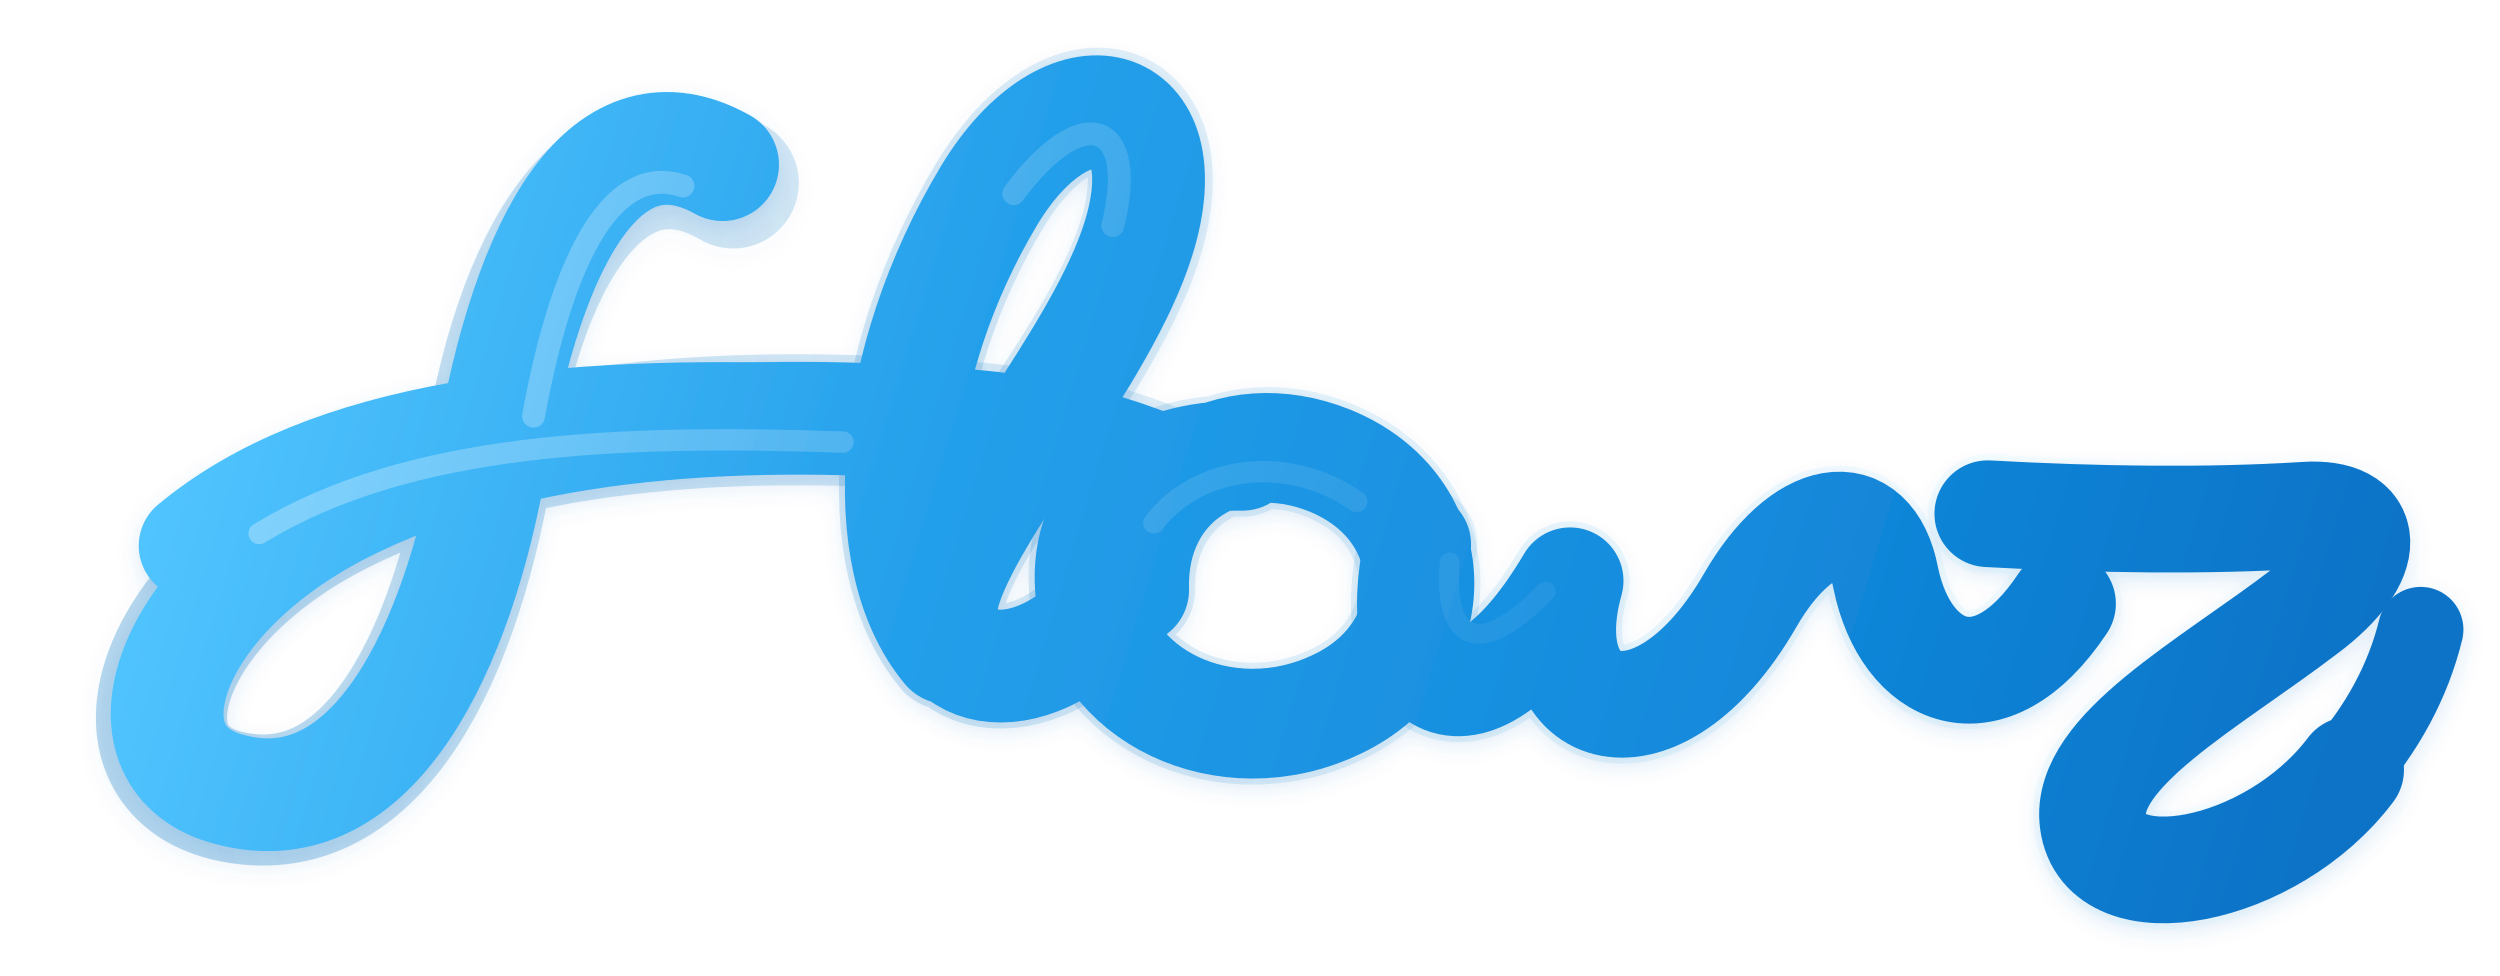
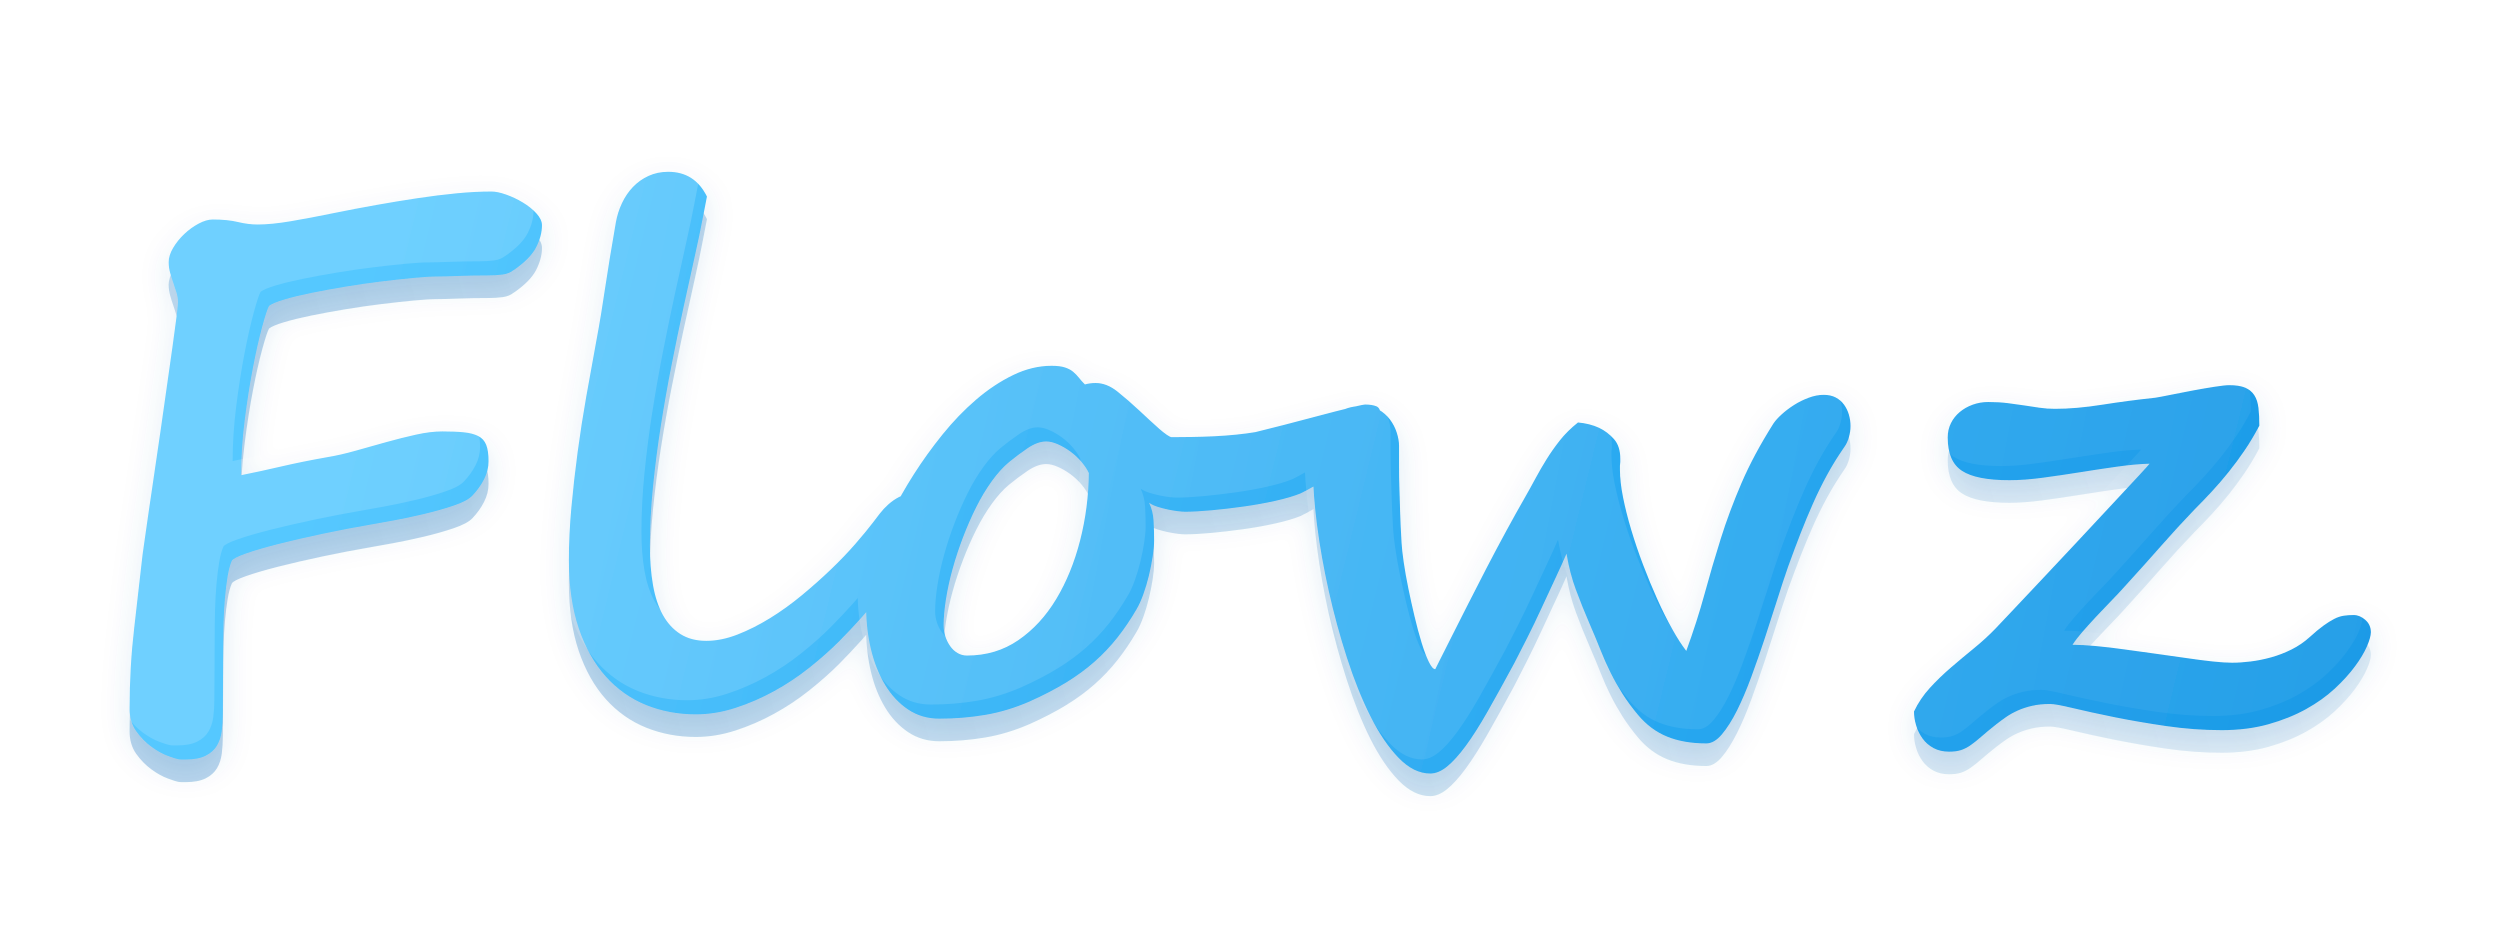
- <svg xmlns="http://www.w3.org/2000/svg" viewBox="0 0 1640 640" role="img" aria-labelledby="flowz-logo-title flowz-logo-desc">
+ <svg xmlns="http://www.w3.org/2000/svg" viewBox="0 0 1640 620" role="img" aria-labelledby="flowz-logo-title flowz-logo-desc">
  <defs>
-     <linearGradient id="flowz-blue" x1="134" y1="125" x2="1518" y2="542" gradientUnits="userSpaceOnUse">
-       <stop offset="0" stop-color="#53C6FF" />
-       <stop offset="0.36" stop-color="#249FEA" />
-       <stop offset="0.72" stop-color="#148ADC" />
-       <stop offset="1" stop-color="#0773C7" />
+     <path id="flowz-wordmark" d="M 156.152 120.605 C 155.137 121.452 153.846 121.981 152.28 122.192 C 150.715 122.404 149.001 122.51 147.139 122.51 C 143.415 122.51 139.902 122.573 136.602 122.7 C 133.301 122.827 130.846 122.891 129.238 122.891 C 127.122 122.891 124.287 123.06 120.732 123.398 C 117.178 123.737 113.327 124.16 109.18 124.668 C 105.033 125.176 100.801 125.789 96.484 126.509 C 92.168 127.228 88.148 127.969 84.424 128.73 C 80.7 129.492 77.505 130.275 74.839 131.079 C 72.173 131.883 70.417 132.624 69.57 133.301 C 69.063 134.147 68.258 136.58 67.158 140.601 C 66.058 144.621 64.958 149.487 63.857 155.2 C 62.757 160.913 61.784 167.113 60.938 173.799 C 60.091 180.485 59.668 186.96 59.668 193.223 C 64.323 192.292 69.105 191.255 74.014 190.112 C 78.923 188.97 84.255 187.891 90.01 186.875 C 93.141 186.367 96.506 185.605 100.103 184.59 C 103.7 183.574 107.318 182.559 110.957 181.543 C 114.596 180.527 118.13 179.639 121.558 178.877 C 124.985 178.115 128.096 177.734 130.889 177.734 C 133.936 177.734 136.496 177.84 138.569 178.052 C 140.643 178.263 142.336 178.708 143.647 179.385 C 144.959 180.062 145.89 181.099 146.44 182.495 C 146.991 183.892 147.266 185.817 147.266 188.271 C 147.266 190.472 146.737 192.609 145.679 194.683 C 144.621 196.756 143.245 198.682 141.553 200.459 C 140.368 201.729 138.146 202.913 134.888 204.014 C 131.629 205.114 128.117 206.108 124.351 206.997 C 120.584 207.886 116.987 208.647 113.56 209.282 C 110.132 209.917 107.656 210.361 106.133 210.615 C 100.208 211.631 94.347 212.752 88.55 213.979 C 82.752 215.207 77.526 216.413 72.871 217.598 C 68.216 218.783 64.386 219.904 61.382 220.962 C 58.377 222.02 56.706 222.887 56.367 223.564 C 55.775 224.919 55.288 226.738 54.907 229.023 C 54.526 231.309 54.209 233.869 53.955 236.704 C 53.701 239.539 53.532 242.523 53.447 245.654 C 53.363 248.786 53.32 251.875 53.32 254.922 C 53.32 259.915 53.299 264.105 53.257 267.49 C 53.215 270.876 53.193 274.303 53.193 277.773 C 53.193 279.889 53.066 281.921 52.813 283.867 C 52.559 285.814 51.987 287.528 51.099 289.009 C 50.21 290.49 48.877 291.675 47.1 292.563 C 45.322 293.452 42.952 293.896 39.99 293.896 C 39.567 293.896 39.123 293.896 38.657 293.896 C 38.192 293.896 37.747 293.854 37.324 293.77 C 36.816 293.685 35.632 293.304 33.77 292.627 C 31.908 291.95 29.961 290.871 27.93 289.39 C 25.898 287.909 24.1 286.068 22.534 283.867 C 20.968 281.667 20.186 279.001 20.186 275.869 C 20.186 266.051 20.736 256.466 21.836 247.114 C 22.936 237.762 23.91 229.235 24.756 221.533 C 24.84 220.941 25.073 219.29 25.454 216.582 C 25.835 213.874 26.322 210.467 26.914 206.362 C 27.507 202.257 28.184 197.645 28.945 192.524 C 29.707 187.404 30.469 182.199 31.23 176.909 C 31.992 171.619 32.733 166.414 33.452 161.294 C 34.172 156.174 34.827 151.54 35.42 147.393 C 36.012 143.245 36.478 139.797 36.816 137.046 C 37.155 134.295 37.324 132.624 37.324 132.031 C 37.324 130.931 37.155 129.81 36.816 128.667 C 36.478 127.524 36.097 126.361 35.674 125.176 C 35.251 123.991 34.87 122.785 34.531 121.558 C 34.193 120.33 34.023 119.082 34.023 117.813 C 34.023 116.204 34.552 114.512 35.61 112.734 C 36.668 110.957 37.98 109.328 39.546 107.847 C 41.112 106.366 42.804 105.138 44.624 104.165 C 46.444 103.192 48.115 102.705 49.639 102.705 C 53.109 102.705 56.071 103.001 58.525 103.594 C 60.98 104.186 63.307 104.482 65.508 104.482 C 68.724 104.482 72.596 104.102 77.124 103.34 C 81.652 102.578 86.794 101.605 92.549 100.42 C 97.542 99.404 102.536 98.452 107.529 97.563 C 112.523 96.675 117.41 95.871 122.192 95.151 C 126.974 94.432 131.566 93.861 135.967 93.438 C 140.368 93.014 144.473 92.803 148.281 92.803 C 149.72 92.803 151.455 93.162 153.486 93.882 C 155.518 94.601 157.485 95.532 159.39 96.675 C 161.294 97.817 162.902 99.108 164.214 100.547 C 165.526 101.986 166.182 103.382 166.182 104.736 C 166.182 107.275 165.483 109.899 164.087 112.607 C 162.69 115.316 160.003 118.024 156.025 120.732 Z M 301.133 205.664 C 301.133 207.611 300.646 210.044 299.673 212.964 C 298.7 215.884 297.07 219.269 294.785 223.12 C 292.5 226.971 289.453 231.309 285.645 236.133 C 281.836 240.957 277.096 246.247 271.426 252.002 C 268.294 255.133 264.761 258.265 260.825 261.396 C 256.89 264.528 252.721 267.3 248.32 269.712 C 243.919 272.124 239.37 274.092 234.673 275.615 C 229.976 277.139 225.299 277.9 220.645 277.9 C 214.382 277.9 208.52 276.8 203.062 274.6 C 197.603 272.399 192.842 269.035 188.779 264.507 C 184.717 259.979 181.522 254.287 179.194 247.432 C 176.867 240.576 175.703 232.536 175.703 223.311 C 175.703 217.301 175.999 211.06 176.592 204.585 C 177.184 198.11 177.925 191.572 178.813 184.971 C 179.702 178.369 180.718 171.831 181.86 165.356 C 183.003 158.882 184.124 152.682 185.225 146.758 C 185.986 142.695 186.621 139.098 187.129 135.967 C 187.637 132.835 188.123 129.704 188.589 126.572 C 189.054 123.441 189.583 120.076 190.176 116.479 C 190.768 112.882 191.488 108.63 192.334 103.721 C 192.757 101.351 193.477 99.087 194.492 96.929 C 195.508 94.771 196.798 92.866 198.364 91.216 C 199.93 89.565 201.771 88.254 203.887 87.28 C 206.003 86.307 208.33 85.82 210.869 85.82 C 217.132 85.82 221.702 88.74 224.58 94.58 L 223.184 101.816 C 222.422 105.879 221.427 110.64 220.2 116.099 C 218.973 121.558 217.661 127.503 216.265 133.936 C 214.868 140.368 213.472 147.118 212.075 154.185 C 210.679 161.252 209.409 168.424 208.267 175.703 C 207.124 182.982 206.193 190.218 205.474 197.412 C 204.754 204.606 204.395 211.546 204.395 218.232 C 204.395 223.311 204.754 227.923 205.474 232.07 C 206.193 236.217 207.357 239.751 208.965 242.671 C 210.573 245.591 212.646 247.855 215.186 249.463 C 217.725 251.071 220.771 251.875 224.326 251.875 C 227.881 251.875 231.563 251.134 235.371 249.653 C 239.18 248.172 243.009 246.247 246.86 243.877 C 250.711 241.507 254.478 238.799 258.159 235.752 C 261.841 232.705 265.29 229.637 268.506 226.548 C 271.722 223.459 274.6 220.454 277.139 217.534 C 279.678 214.614 281.751 212.096 283.359 209.98 C 284.121 208.965 284.946 207.886 285.835 206.743 C 286.724 205.601 287.739 204.521 288.882 203.506 C 290.024 202.49 291.252 201.644 292.563 200.967 C 293.875 200.29 295.293 199.951 296.816 199.951 C 298.001 199.951 299.017 200.438 299.863 201.411 C 300.71 202.384 301.133 203.802 301.133 205.664 Z M 463.125 172.402 C 463.125 174.01 462.596 175.724 461.538 177.544 C 460.48 179.364 459.126 181.183 457.476 183.003 C 455.825 184.823 453.942 186.621 451.826 188.398 C 449.71 190.176 447.594 191.805 445.479 193.286 C 443.363 194.767 441.353 196.058 439.448 197.158 C 437.544 198.258 435.957 199.105 434.688 199.697 C 432.402 200.628 429.461 201.496 425.864 202.3 C 422.267 203.104 418.501 203.781 414.565 204.331 C 410.63 204.881 406.821 205.326 403.14 205.664 C 399.458 206.003 396.348 206.172 393.809 206.172 C 393.216 206.172 392.391 206.108 391.333 205.981 C 390.275 205.854 389.132 205.664 387.905 205.41 C 386.678 205.156 385.451 204.839 384.224 204.458 C 382.996 204.077 381.96 203.59 381.113 202.998 C 382.044 204.945 382.573 207.082 382.7 209.409 C 382.827 211.737 382.891 214.043 382.891 216.328 C 382.891 217.936 382.721 219.84 382.383 222.041 C 382.044 224.242 381.6 226.484 381.05 228.77 C 380.5 231.055 379.844 233.255 379.082 235.371 C 378.32 237.487 377.516 239.264 376.67 240.703 C 374.554 244.342 372.29 247.686 369.878 250.732 C 367.466 253.779 364.779 256.615 361.816 259.238 C 358.854 261.862 355.511 264.316 351.787 266.602 C 348.063 268.887 343.747 271.13 338.838 273.33 C 333.59 275.615 328.343 277.202 323.096 278.091 C 317.848 278.979 312.432 279.424 306.846 279.424 C 302.699 279.424 299.017 278.345 295.801 276.187 C 292.585 274.028 289.876 271.13 287.676 267.49 C 285.475 263.851 283.804 259.661 282.661 254.922 C 281.519 250.182 280.947 245.231 280.947 240.068 C 280.947 238.799 281.053 237.212 281.265 235.308 C 281.476 233.403 281.772 231.478 282.153 229.531 C 282.534 227.585 282.957 225.68 283.423 223.818 C 283.888 221.956 284.333 220.391 284.756 219.121 C 285.941 215.566 287.655 211.504 289.897 206.934 C 292.14 202.363 294.785 197.687 297.832 192.905 C 300.879 188.123 304.264 183.426 307.988 178.813 C 311.712 174.201 315.669 170.096 319.858 166.499 C 324.048 162.902 328.407 160.003 332.935 157.803 C 337.463 155.602 342.012 154.502 346.582 154.502 C 348.529 154.502 350.094 154.692 351.279 155.073 C 352.464 155.454 353.438 155.962 354.199 156.597 C 354.961 157.231 355.659 157.951 356.294 158.755 C 356.929 159.559 357.627 160.342 358.389 161.104 C 358.981 160.934 359.595 160.807 360.229 160.723 C 360.864 160.638 361.52 160.596 362.197 160.596 C 364.821 160.596 367.402 161.611 369.941 163.643 C 372.48 165.674 375.062 167.917 377.686 170.371 C 378.87 171.471 380.076 172.593 381.304 173.735 C 382.531 174.878 383.652 175.894 384.668 176.782 C 385.684 177.671 386.593 178.39 387.397 178.94 C 388.201 179.491 388.773 179.766 389.111 179.766 C 391.312 179.766 393.703 179.744 396.284 179.702 C 398.866 179.66 401.489 179.575 404.155 179.448 C 406.821 179.321 409.403 179.131 411.899 178.877 C 414.396 178.623 416.66 178.327 418.691 177.988 C 418.945 177.904 420.046 177.629 421.992 177.163 C 423.939 176.698 426.287 176.105 429.038 175.386 C 431.789 174.666 434.772 173.883 437.988 173.037 C 441.204 172.191 444.188 171.408 446.938 170.688 C 449.689 169.969 452.059 169.377 454.048 168.911 C 456.037 168.446 457.201 168.213 457.539 168.213 C 459.232 168.213 460.586 168.424 461.602 168.848 C 462.617 169.271 463.125 170.456 463.125 172.402 Z M 316.621 257.08 C 323.477 257.08 329.549 255.26 334.839 251.621 C 340.129 247.982 344.593 243.136 348.232 237.085 C 351.872 231.034 354.686 224.136 356.675 216.392 C 358.664 208.647 359.701 200.671 359.785 192.461 C 359.193 191.191 358.325 189.88 357.183 188.525 C 356.04 187.171 354.749 185.965 353.311 184.907 C 351.872 183.849 350.391 182.982 348.867 182.305 C 347.344 181.628 345.947 181.289 344.678 181.289 C 342.646 181.289 340.446 182.093 338.076 183.701 C 335.706 185.309 333.506 186.96 331.475 188.652 C 329.443 190.345 327.433 192.567 325.444 195.317 C 323.455 198.068 321.615 201.136 319.922 204.521 C 318.229 207.907 316.663 211.483 315.225 215.249 C 313.786 219.015 312.559 222.739 311.543 226.421 C 310.527 230.103 309.744 233.678 309.194 237.148 C 308.644 240.618 308.369 243.708 308.369 246.416 C 308.369 247.77 308.581 249.082 309.004 250.352 C 309.427 251.621 309.998 252.764 310.718 253.779 C 311.437 254.795 312.305 255.599 313.32 256.191 C 314.336 256.784 315.436 257.08 316.621 257.08 Z M 627.275 183.193 C 624.99 186.494 622.959 189.774 621.182 193.032 C 619.404 196.291 617.754 199.634 616.23 203.062 C 614.707 206.489 613.226 210.044 611.787 213.726 C 610.348 217.407 608.867 221.364 607.344 225.596 C 606.159 228.981 604.868 232.896 603.472 237.339 C 602.075 241.782 600.615 246.31 599.092 250.923 C 597.568 255.535 595.981 260.085 594.331 264.57 C 592.681 269.056 590.988 273.034 589.253 276.504 C 587.518 279.974 585.741 282.788 583.921 284.946 C 582.101 287.104 580.26 288.184 578.398 288.184 C 573.066 288.184 568.433 287.38 564.497 285.771 C 560.562 284.163 557.113 281.582 554.15 278.027 C 552.034 275.488 550.215 273.013 548.691 270.601 C 547.168 268.188 545.771 265.713 544.502 263.174 C 543.232 260.635 542.047 257.969 540.947 255.176 C 539.847 252.383 538.577 249.336 537.139 246.035 C 535.277 241.719 533.626 237.614 532.188 233.721 C 530.749 229.827 529.648 225.596 528.887 221.025 C 527.871 223.395 526.559 226.294 524.951 229.722 C 523.343 233.149 521.693 236.704 520 240.386 C 518.307 244.067 516.593 247.622 514.858 251.05 C 513.123 254.478 511.621 257.419 510.352 259.873 C 506.882 266.305 503.75 271.976 500.957 276.885 C 498.164 281.794 495.583 285.856 493.213 289.072 C 490.843 292.288 488.643 294.722 486.611 296.372 C 484.58 298.022 482.591 298.848 480.645 298.848 C 476.751 298.848 473.006 296.986 469.409 293.262 C 465.812 289.538 462.49 284.629 459.443 278.535 C 456.396 272.441 453.625 265.522 451.128 257.778 C 448.631 250.034 446.494 242.184 444.717 234.229 C 442.939 226.273 441.564 218.55 440.591 211.06 C 439.617 203.569 439.131 196.989 439.131 191.318 C 439.131 188.949 439.279 186.621 439.575 184.336 C 439.871 182.051 440.4 180.4 441.162 179.385 C 442.686 177.354 443.934 175.703 444.907 174.434 C 445.881 173.164 446.875 172.127 447.891 171.323 C 448.906 170.519 450.07 169.906 451.382 169.482 C 452.694 169.059 454.492 168.763 456.777 168.594 C 458.893 168.594 460.755 169.059 462.363 169.99 C 463.971 170.921 465.304 172.085 466.362 173.481 C 467.42 174.878 468.224 176.423 468.774 178.115 C 469.325 179.808 469.6 181.374 469.6 182.813 C 469.6 185.69 469.6 188.293 469.6 190.62 C 469.6 192.948 469.642 195.36 469.727 197.856 C 469.811 200.353 469.896 203.104 469.98 206.108 C 470.065 209.113 470.234 212.773 470.488 217.09 C 470.573 218.783 470.827 221.089 471.25 224.009 C 471.673 226.929 472.223 230.039 472.9 233.34 C 473.577 236.641 474.318 239.984 475.122 243.369 C 475.926 246.755 476.751 249.823 477.598 252.573 C 478.444 255.324 479.29 257.567 480.137 259.302 C 480.983 261.037 481.745 261.904 482.422 261.904 C 482.422 261.904 482.93 260.889 483.945 258.857 C 484.961 256.826 486.315 254.139 488.008 250.796 C 489.701 247.453 491.626 243.644 493.784 239.37 C 495.942 235.096 498.185 230.716 500.513 226.23 C 502.84 221.745 505.189 217.323 507.559 212.964 C 509.928 208.605 512.087 204.733 514.033 201.348 C 515.387 198.978 516.678 196.65 517.905 194.365 C 519.132 192.08 520.444 189.816 521.841 187.573 C 523.237 185.33 524.803 183.109 526.538 180.908 C 528.273 178.708 530.41 176.592 532.949 174.561 C 535.742 174.814 538.239 175.449 540.439 176.465 C 542.386 177.396 544.121 178.708 545.645 180.4 C 547.168 182.093 547.93 184.421 547.93 187.383 C 547.93 187.975 547.93 188.377 547.93 188.589 C 547.93 188.8 547.909 188.991 547.866 189.16 C 547.824 189.329 547.803 189.562 547.803 189.858 C 547.803 190.155 547.803 190.684 547.803 191.445 C 547.803 194.154 548.162 197.327 548.882 200.967 C 549.601 204.606 550.575 208.478 551.802 212.583 C 553.029 216.688 554.447 220.856 556.055 225.088 C 557.663 229.32 559.334 233.361 561.069 237.212 C 562.804 241.063 564.561 244.575 566.338 247.749 C 568.115 250.923 569.766 253.483 571.289 255.43 C 573.828 248.49 575.986 241.761 577.764 235.244 C 579.541 228.727 581.445 222.231 583.477 215.757 C 585.508 209.282 587.962 202.702 590.84 196.016 C 593.717 189.329 597.484 182.305 602.139 174.941 C 602.816 173.926 603.81 172.826 605.122 171.641 C 606.434 170.456 607.894 169.355 609.502 168.34 C 611.11 167.324 612.824 166.478 614.644 165.801 C 616.463 165.124 618.219 164.785 619.912 164.785 C 621.605 164.785 623.044 165.103 624.229 165.737 C 625.413 166.372 626.387 167.218 627.148 168.276 C 627.91 169.334 628.481 170.519 628.862 171.831 C 629.243 173.143 629.434 174.476 629.434 175.83 C 629.434 177.1 629.243 178.411 628.862 179.766 C 628.481 181.12 627.952 182.262 627.275 183.193 Z M 807.549 242.734 C 808.988 242.734 810.363 243.306 811.675 244.448 C 812.987 245.591 813.643 247.051 813.643 248.828 C 813.643 250.013 813.177 251.685 812.246 253.843 C 811.315 256.001 809.897 258.371 807.993 260.952 C 806.089 263.534 803.698 266.157 800.82 268.823 C 797.943 271.489 794.557 273.901 790.664 276.06 C 786.771 278.218 782.349 279.995 777.397 281.392 C 772.446 282.788 766.924 283.486 760.83 283.486 C 754.313 283.486 747.733 283 741.089 282.026 C 734.445 281.053 728.309 279.995 722.681 278.853 C 717.052 277.71 712.207 276.652 708.145 275.679 C 704.082 274.705 701.416 274.219 700.146 274.219 C 697.777 274.219 695.661 274.43 693.799 274.854 C 691.937 275.277 690.244 275.827 688.721 276.504 C 687.197 277.181 685.822 277.943 684.595 278.789 C 683.367 279.635 682.161 280.524 680.977 281.455 C 678.945 283.063 677.231 284.481 675.835 285.708 C 674.438 286.935 673.169 287.951 672.026 288.755 C 670.884 289.559 669.741 290.151 668.599 290.532 C 667.456 290.913 666.038 291.103 664.346 291.104 C 662.23 291.103 660.389 290.68 658.823 289.834 C 657.257 288.988 655.967 287.866 654.951 286.47 C 653.936 285.073 653.174 283.529 652.666 281.836 C 652.158 280.143 651.904 278.493 651.904 276.885 C 653.343 273.838 655.226 271.045 657.554 268.506 C 659.881 265.967 662.378 263.555 665.044 261.27 C 667.71 258.984 670.418 256.72 673.169 254.478 C 675.92 252.235 678.438 249.928 680.723 247.559 C 681.569 246.712 683.452 244.723 686.372 241.592 C 689.292 238.46 692.741 234.8 696.719 230.61 C 700.697 226.421 704.886 221.956 709.287 217.217 C 713.688 212.477 717.772 208.097 721.538 204.077 C 725.304 200.057 728.478 196.65 731.06 193.857 C 733.641 191.064 735.059 189.499 735.313 189.16 C 732.012 189.245 728.245 189.583 724.014 190.176 C 719.782 190.768 715.423 191.424 710.938 192.144 C 706.452 192.863 702.008 193.519 697.607 194.111 C 693.206 194.704 689.229 195 685.674 195 C 677.887 195 672.301 193.9 668.916 191.699 C 665.531 189.499 663.838 185.563 663.838 179.893 C 663.838 178.031 664.219 176.338 664.98 174.814 C 665.742 173.291 666.779 171.979 668.091 170.879 C 669.403 169.779 670.926 168.911 672.661 168.276 C 674.396 167.642 676.237 167.324 678.184 167.324 C 680.638 167.324 682.902 167.451 684.976 167.705 C 687.049 167.959 689.038 168.234 690.942 168.53 C 692.847 168.826 694.666 169.102 696.401 169.355 C 698.136 169.609 699.935 169.736 701.797 169.736 C 706.79 169.736 712.376 169.25 718.555 168.276 C 724.733 167.303 730.996 166.478 737.344 165.801 C 738.444 165.632 740.242 165.293 742.739 164.785 C 745.236 164.277 747.839 163.77 750.547 163.262 C 753.255 162.754 755.837 162.31 758.291 161.929 C 760.745 161.548 762.48 161.357 763.496 161.357 C 765.866 161.357 767.749 161.654 769.146 162.246 C 770.542 162.839 771.621 163.727 772.383 164.912 C 773.145 166.097 773.631 167.578 773.843 169.355 C 774.054 171.133 774.16 173.249 774.16 175.703 C 772.467 178.919 770.711 181.86 768.892 184.526 C 767.072 187.192 765.21 189.71 763.306 192.08 C 761.401 194.45 759.434 196.735 757.402 198.936 C 755.371 201.136 753.255 203.337 751.055 205.537 C 749.023 207.653 747.098 209.705 745.278 211.694 C 743.459 213.683 741.597 215.757 739.692 217.915 C 737.788 220.073 735.757 222.358 733.599 224.771 C 731.44 227.183 729.049 229.827 726.426 232.705 C 724.987 234.313 723.379 236.027 721.602 237.847 C 719.824 239.666 718.089 241.486 716.396 243.306 C 714.704 245.125 713.117 246.882 711.636 248.574 C 710.155 250.267 708.949 251.833 708.018 253.271 C 710.303 253.271 713.053 253.42 716.27 253.716 C 719.486 254.012 722.892 254.414 726.489 254.922 C 730.086 255.43 733.768 255.938 737.534 256.445 C 741.3 256.953 744.897 257.461 748.325 257.969 C 751.753 258.477 754.863 258.879 757.656 259.175 C 760.449 259.471 762.734 259.619 764.512 259.619 C 766.543 259.619 768.743 259.471 771.113 259.175 C 773.483 258.879 775.895 258.392 778.35 257.715 C 780.804 257.038 783.216 256.107 785.586 254.922 C 787.956 253.737 790.114 252.256 792.061 250.479 C 793.922 248.786 795.531 247.453 796.885 246.479 C 798.239 245.506 799.487 244.723 800.63 244.131 C 801.772 243.538 802.894 243.158 803.994 242.988 C 805.094 242.819 806.279 242.734 807.549 242.734 Z" />
+     <linearGradient id="flowz-blue" x1="96" y1="136" x2="1538" y2="486" gradientUnits="userSpaceOnUse">
+       <stop offset="0" stop-color="#55C8FF" />
+       <stop offset="0.36" stop-color="#24A4EE" />
+       <stop offset="0.72" stop-color="#1189D9" />
+       <stop offset="1" stop-color="#0871C7" />
    </linearGradient>
-     <linearGradient id="flowz-shade" x1="120" y1="476" x2="1498" y2="184" gradientUnits="userSpaceOnUse">
-       <stop offset="0" stop-color="#0871C1" stop-opacity="0.28" />
-       <stop offset="0.48" stop-color="#0871C1" stop-opacity="0.12" />
-       <stop offset="1" stop-color="#45BDFF" stop-opacity="0" />
+     <linearGradient id="flowz-depth" x1="180" y1="520" x2="1460" y2="168" gradientUnits="userSpaceOnUse">
+       <stop offset="0" stop-color="#0568B8" stop-opacity="0.28" />
+       <stop offset="0.58" stop-color="#0568B8" stop-opacity="0.1" />
+       <stop offset="1" stop-color="#55C8FF" stop-opacity="0" />
    </linearGradient>
-     <linearGradient id="flowz-highlight" x1="228" y1="138" x2="1266" y2="424" gradientUnits="userSpaceOnUse">
-       <stop offset="0" stop-color="#FFFFFF" stop-opacity="0.46" />
-       <stop offset="0.5" stop-color="#FFFFFF" stop-opacity="0.18" />
+     <linearGradient id="flowz-gloss" x1="190" y1="122" x2="1230" y2="320" gradientUnits="userSpaceOnUse">
+       <stop offset="0" stop-color="#FFFFFF" stop-opacity="0.36" />
+       <stop offset="0.48" stop-color="#FFFFFF" stop-opacity="0.14" />
      <stop offset="1" stop-color="#FFFFFF" stop-opacity="0" />
    </linearGradient>
    <filter id="flowz-soft-shadow" x="-8%" y="-18%" width="116%" height="144%">
-       <feDropShadow dx="0" dy="20" stdDeviation="20" flood-color="#0871C1" flood-opacity="0.18" />
-       <feDropShadow dx="0" dy="5" stdDeviation="7" flood-color="#0871C1" flood-opacity="0.14" />
+       <feDropShadow dx="0" dy="18" stdDeviation="18" flood-color="#0871C7" flood-opacity="0.16" />
+       <feDropShadow dx="0" dy="4" stdDeviation="5" flood-color="#075FAA" flood-opacity="0.13" />
    </filter>
-     <style>
-       .stroke-main {
-         fill: none;
-         stroke: url(#flowz-blue);
-         stroke-linecap: round;
-         stroke-linejoin: round;
-       }
-       .stroke-shade {
-         fill: none;
-         stroke: url(#flowz-shade);
-         stroke-linecap: round;
-         stroke-linejoin: round;
-       }
-       .stroke-highlight {
-         fill: none;
-         stroke: url(#flowz-highlight);
-         stroke-linecap: round;
-         stroke-linejoin: round;
-       }
-     </style>
  </defs>
-   <g filter="url(#flowz-soft-shadow)">
-     <path class="stroke-shade" stroke-width="86" d="M481 120 C404 75 344 154 321 297 C301 424 247 545 149 522 C71 503 101 395 222 334 C341 274 496 269 632 280 C683 284 721 293 761 309" />
-     <path class="stroke-shade" stroke-width="82" d="M622 425 C573 365 583 238 650 127 C704 39 777 63 748 157 C724 235 633 333 619 389 C607 439 671 463 730 395" />
-     <path class="stroke-shade" stroke-width="80" d="M744 387 C743 315 808 276 872 302 C949 333 951 427 877 462 C804 497 720 456 715 386 C711 331 752 298 815 299" />
-     <path class="stroke-shade" stroke-width="78" d="M930 357 C908 453 965 491 1030 381 C1004 474 1088 498 1148 394 C1182 335 1227 327 1237 379 C1250 443 1305 468 1353 396" />
-     <path class="stroke-shade" stroke-width="78" d="M1304 337 C1376 341 1448 342 1512 338 C1556 335 1559 366 1512 401 C1449 449 1367 493 1373 539 C1380 594 1490 574 1542 505" />
-     <path class="stroke-main" stroke-width="74" d="M474 108 C399 66 347 152 322 301 C301 424 245 543 151 518 C76 499 105 395 222 334 C340 273 497 268 632 279 C683 283 723 293 762 309" />
-     <path class="stroke-main" stroke-width="70" d="M126 358 C215 284 364 267 544 274 C625 277 690 290 762 309" />
-     <path class="stroke-main" stroke-width="74" d="M622 425 C573 366 583 238 649 128 C701 42 776 62 747 156 C723 234 634 333 619 389 C607 439 671 463 730 395" />
-     <path class="stroke-main" stroke-width="72" d="M744 387 C742 314 807 276 872 302 C949 333 951 427 877 462 C804 497 720 456 715 386 C711 331 752 298 815 299" />
-     <path class="stroke-main" stroke-width="70" d="M930 357 C908 453 965 491 1030 381 C1004 474 1088 498 1148 394 C1182 335 1227 327 1237 379 C1250 443 1305 468 1353 396" />
-     <path class="stroke-main" stroke-width="70" d="M1304 337 C1376 341 1448 342 1512 338 C1556 335 1559 366 1512 401 C1449 449 1367 493 1373 539 C1380 594 1490 574 1542 505" />
-     <path class="stroke-main" stroke-width="56" d="M1538 506 C1563 478 1580 446 1588 413" />
-   </g>
-   <g opacity="0.66">
-     <path class="stroke-highlight" stroke-width="15" d="M448 122 C404 107 370 163 350 273" />
-     <path class="stroke-highlight" stroke-width="14" d="M170 350 C268 290 407 285 553 290" />
-     <path class="stroke-highlight" stroke-width="15" d="M665 127 C711 65 747 80 730 148" />
-     <path class="stroke-highlight" stroke-width="14" d="M757 343 C785 306 844 297 890 329" />
-     <path class="stroke-highlight" stroke-width="13" d="M951 369 C947 421 970 433 1014 388" />
-     <path class="stroke-highlight" stroke-width="13" d="M1328 341 C1394 346 1460 345 1510 341" />
+   <g transform="translate(47.603 -46.328) scale(1.853)">
+     <use href="#flowz-wordmark" fill="url(#flowz-depth)" transform="translate(0 8)" />
+     <use href="#flowz-wordmark" fill="url(#flowz-blue)" filter="url(#flowz-soft-shadow)" />
+     <use href="#flowz-wordmark" fill="url(#flowz-gloss)" opacity="0.42" transform="translate(-3 -5)" />
  </g>
</svg>
